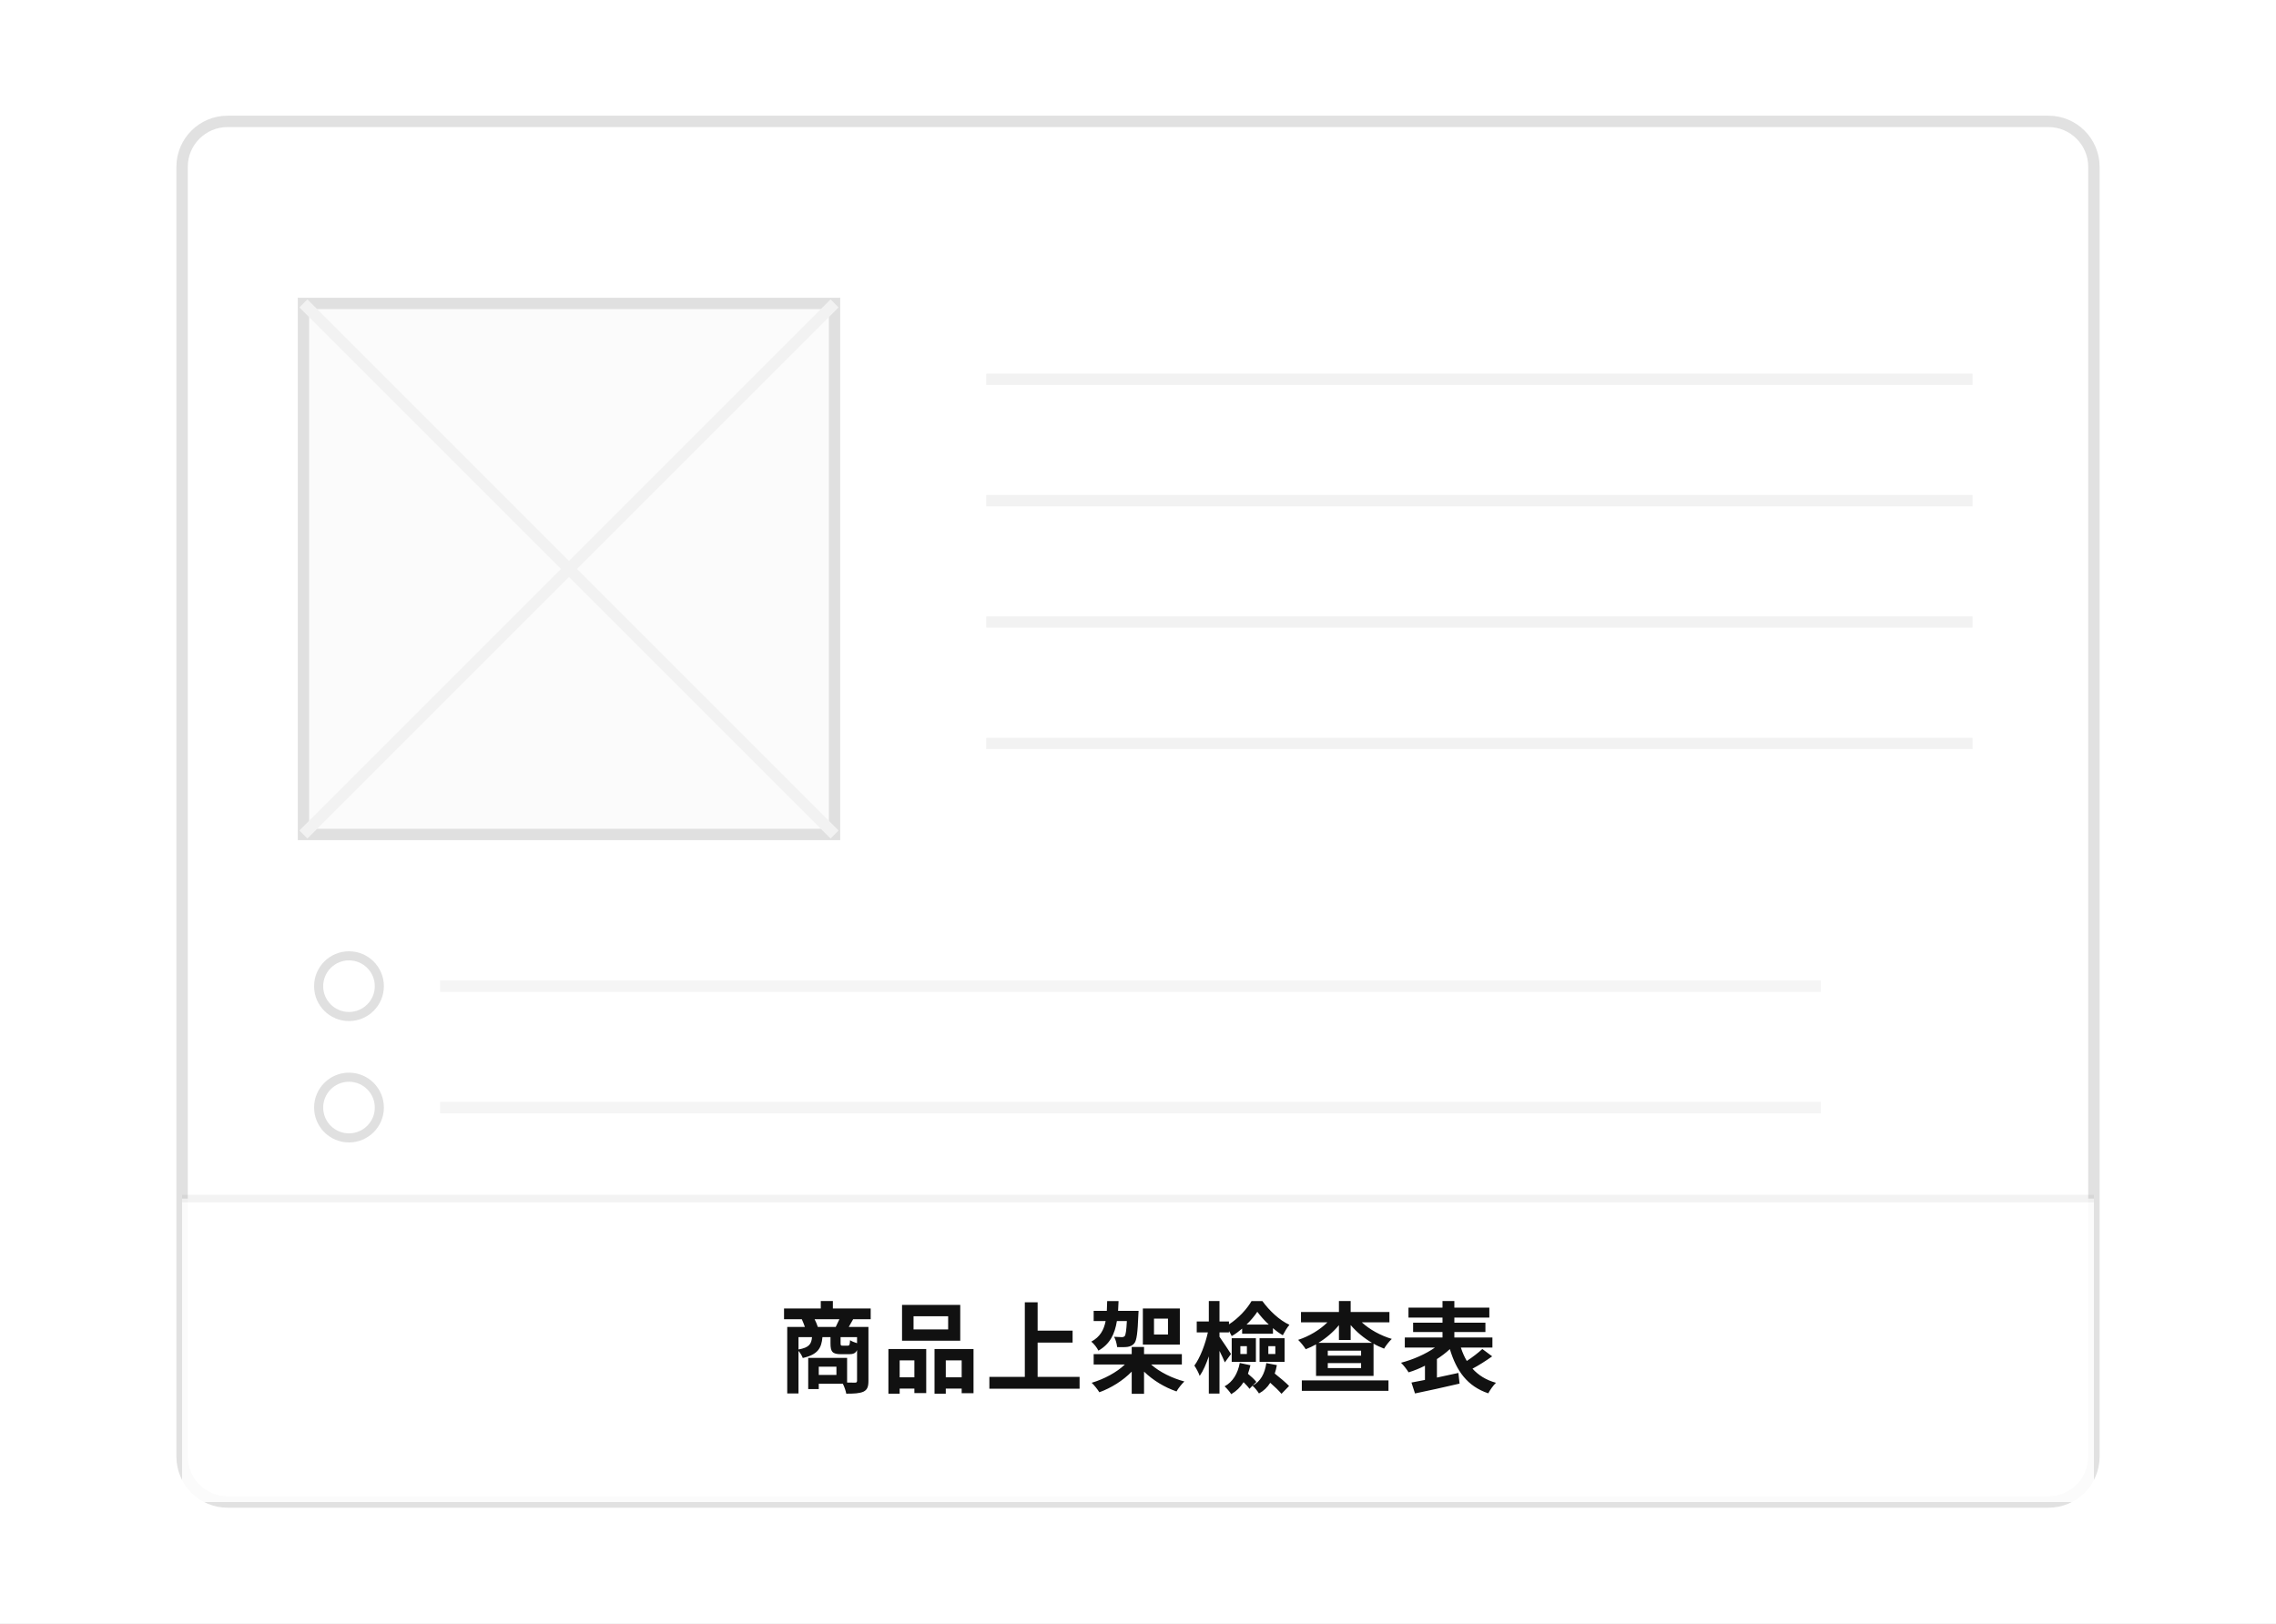
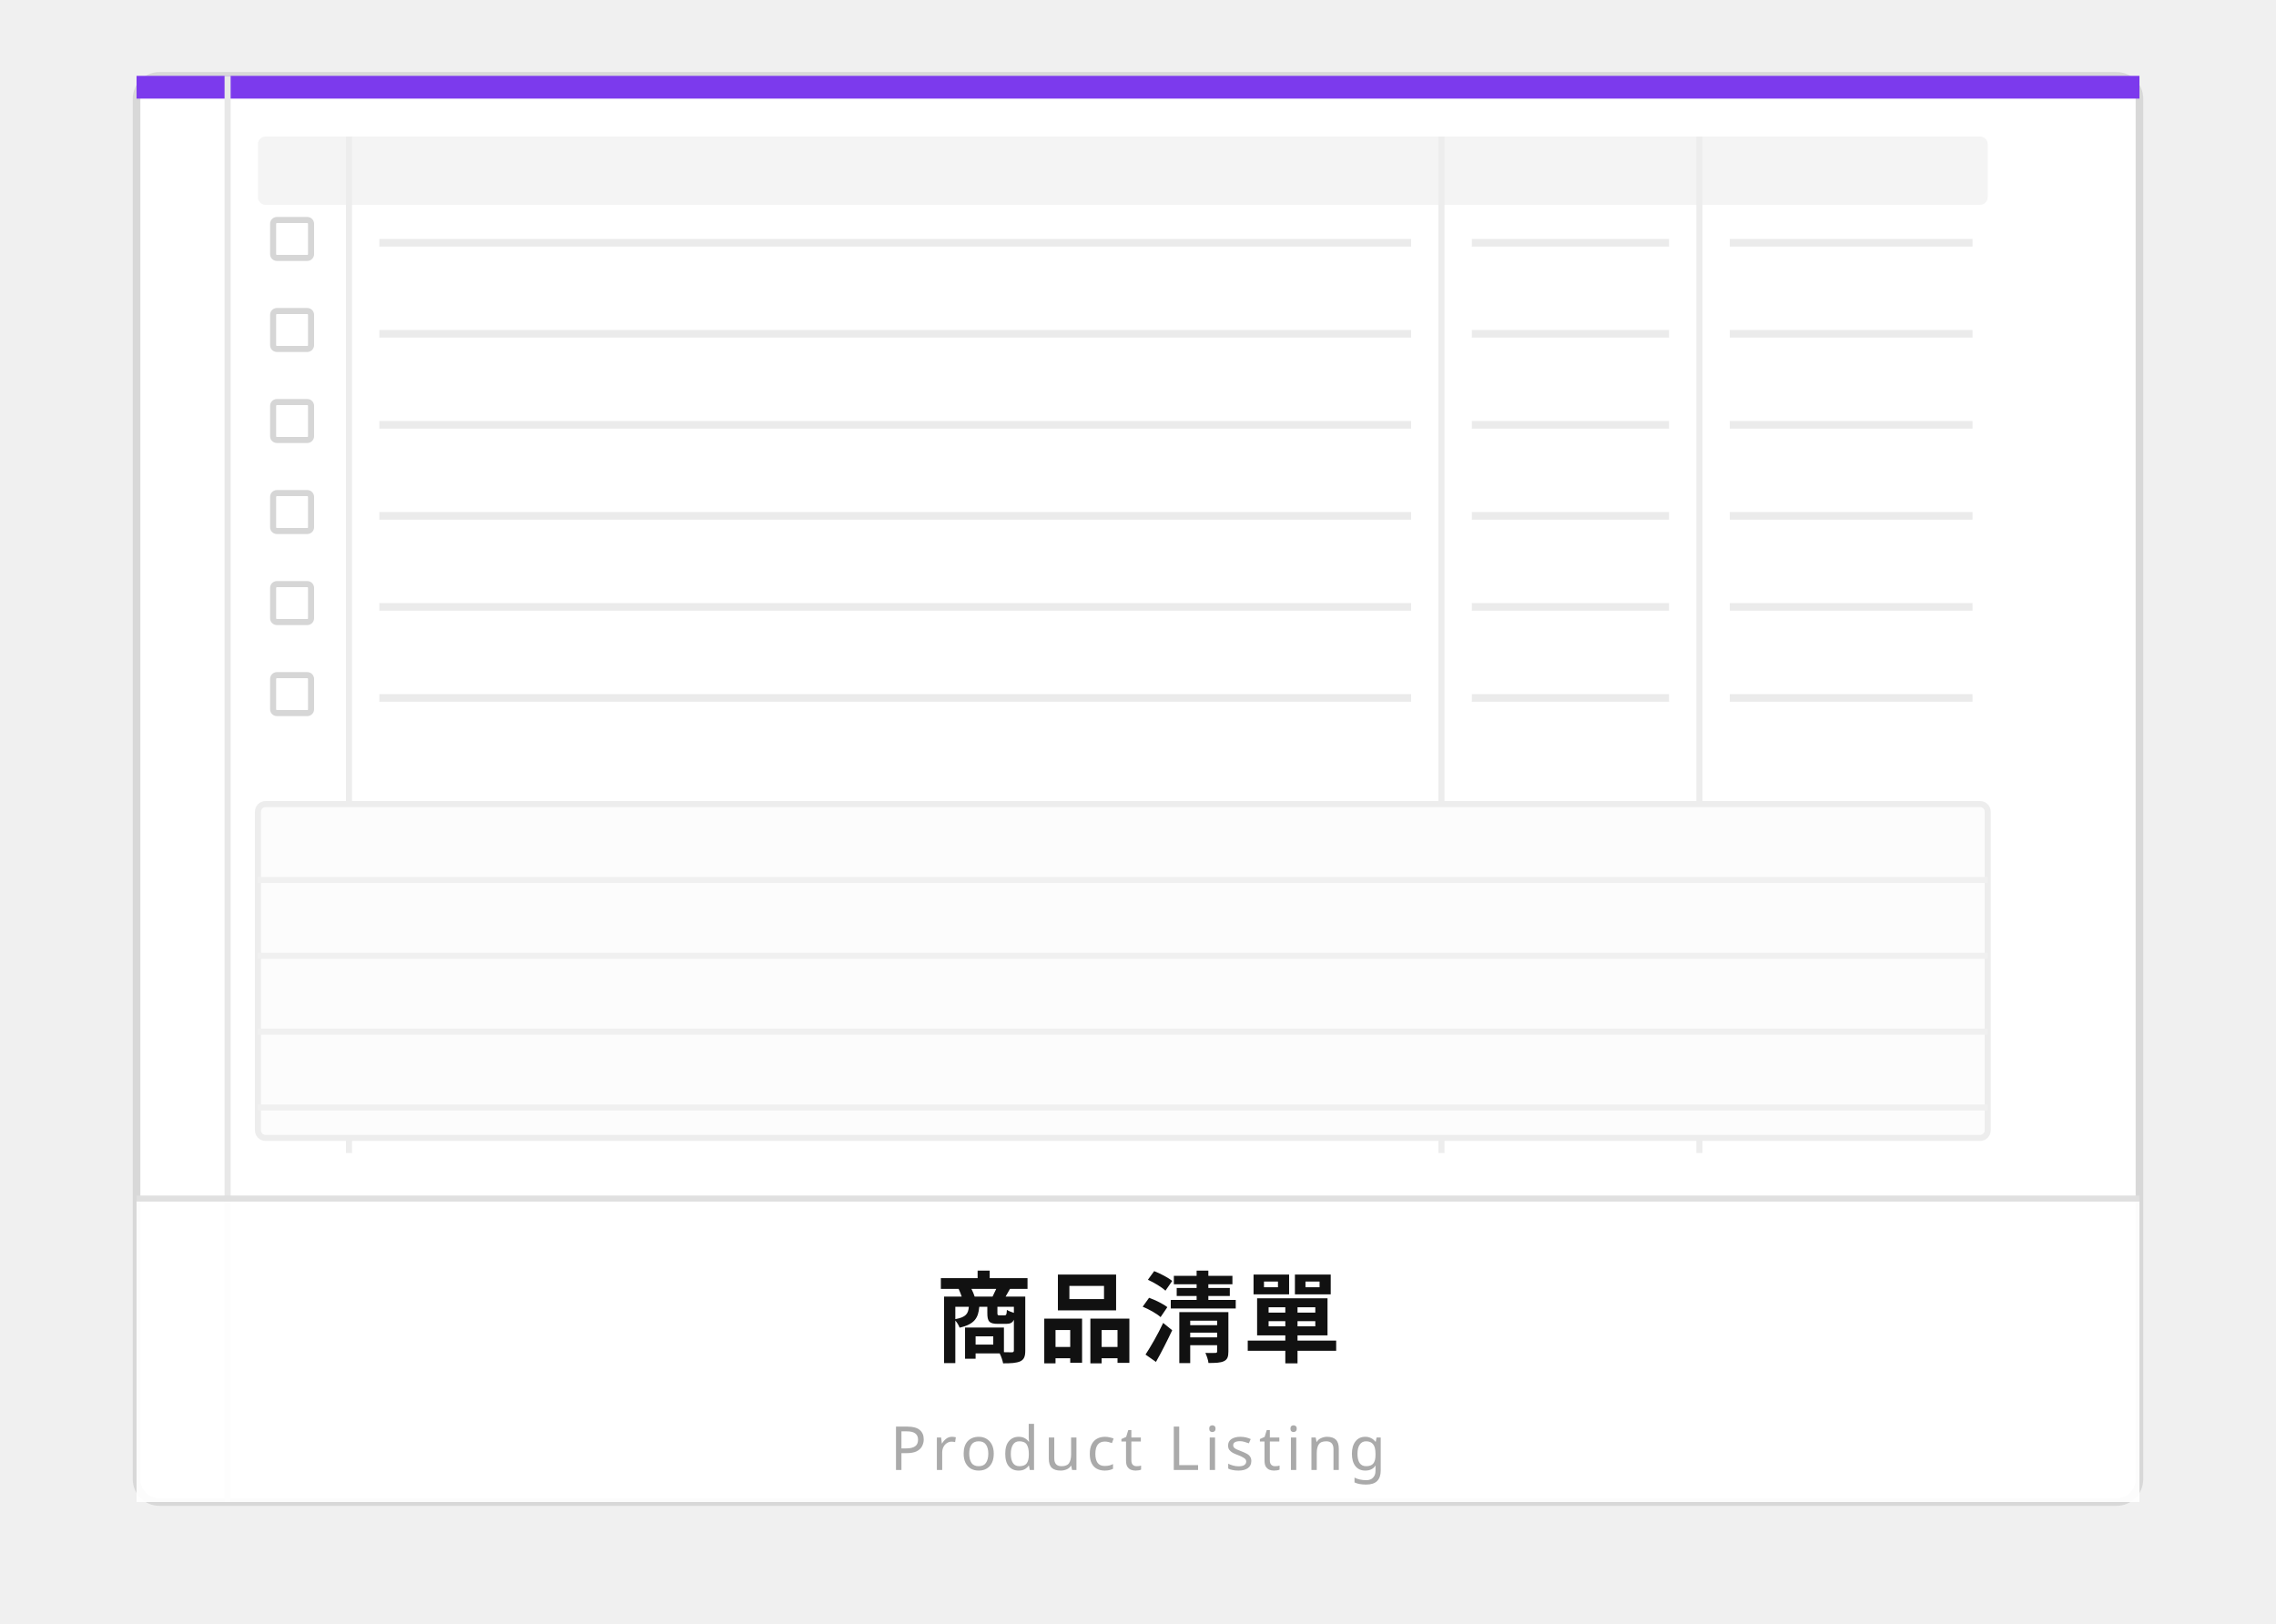
<svg xmlns="http://www.w3.org/2000/svg" viewBox="0 0 300 214">
-   <rect width="100%" height="100%" fill="#ffffff" />
-   <rect x="24" y="16" width="252" height="182" fill="#ffffff" stroke="#e1e1e1" stroke-width="1.5" rx="6" />
-   <g opacity="0.6">
-     <rect x="40" y="40" width="70" height="70" fill="#f9f9f9" stroke="#ccc" stroke-width="1.5" rx="0" />
-     <line x1="40" y1="40" x2="110" y2="110" stroke="#eaeaea" stroke-width="1.5" stroke-dasharray="" />
-     <line x1="110" y1="40" x2="40" y2="110" stroke="#eaeaea" stroke-width="1.5" stroke-dasharray="" />
-     <line x1="130" y1="50" x2="260" y2="50" stroke="#eaeaea" stroke-width="1.5" stroke-dasharray="" />
-     <line x1="130" y1="66" x2="260" y2="66" stroke="#eaeaea" stroke-width="1.5" stroke-dasharray="" />
-     <line x1="130" y1="82" x2="260" y2="82" stroke="#eaeaea" stroke-width="1.5" stroke-dasharray="" />
-     <line x1="130" y1="98" x2="260" y2="98" stroke="#eaeaea" stroke-width="1.5" stroke-dasharray="" />
-     <circle cx="46" cy="130" r="4" fill="none" stroke="#ccc" stroke-width="1.2" />
-     <line x1="58" y1="130" x2="240" y2="130" stroke="#eee" stroke-width="1.5" stroke-dasharray="" />
-     <circle cx="46" cy="146" r="4" fill="none" stroke="#ccc" stroke-width="1.2" />
-     <line x1="58" y1="146" x2="240" y2="146" stroke="#eee" stroke-width="1.5" stroke-dasharray="" />
+   <rect width="300" height="214" fill="#f0f0f0" />
+   <rect x="18" y="10" width="264" height="188" rx="3" fill="#ffffff" stroke="#d8d8d8" stroke-width="1" />
+   <rect x="18" y="10" width="264" height="3" fill="#7c3aed" />
+   <line x1="30" y1="10" x2="30" y2="198" stroke="#e8e8e8" stroke-width="0.8" />
+   <g opacity="0.65">
+     <rect x="34" y="18" width="228" height="9" rx="1" fill="#eeeeee" />
+     <line x1="46" y1="18" x2="46" y2="152" stroke="#e4e4e4" stroke-width="0.8" />
+     <line x1="190" y1="18" x2="190" y2="152" stroke="#e4e4e4" stroke-width="0.8" />
+     <line x1="224" y1="18" x2="224" y2="152" stroke="#e4e4e4" stroke-width="0.8" />
+     <rect x="36" y="29" width="5" height="5" rx="0.5" fill="none" stroke="#c0c0c0" stroke-width="0.8" />
+     <line x1="50" y1="32" x2="186" y2="32" stroke="#e0e0e0" stroke-width="1" />
+     <line x1="194" y1="32" x2="220" y2="32" stroke="#e0e0e0" stroke-width="1" />
+     <line x1="228" y1="32" x2="260" y2="32" stroke="#e0e0e0" stroke-width="1" />
+     <rect x="36" y="41" width="5" height="5" rx="0.5" fill="none" stroke="#c0c0c0" stroke-width="0.8" />
+     <line x1="50" y1="44" x2="186" y2="44" stroke="#e0e0e0" stroke-width="1" />
+     <line x1="194" y1="44" x2="220" y2="44" stroke="#e0e0e0" stroke-width="1" />
+     <line x1="228" y1="44" x2="260" y2="44" stroke="#e0e0e0" stroke-width="1" />
+     <rect x="36" y="53" width="5" height="5" rx="0.5" fill="none" stroke="#c0c0c0" stroke-width="0.8" />
+     <line x1="50" y1="56" x2="186" y2="56" stroke="#e0e0e0" stroke-width="1" />
+     <line x1="194" y1="56" x2="220" y2="56" stroke="#e0e0e0" stroke-width="1" />
+     <line x1="228" y1="56" x2="260" y2="56" stroke="#e0e0e0" stroke-width="1" />
+     <rect x="36" y="65" width="5" height="5" rx="0.5" fill="none" stroke="#c0c0c0" stroke-width="0.8" />
+     <line x1="50" y1="68" x2="186" y2="68" stroke="#e0e0e0" stroke-width="1" />
+     <line x1="194" y1="68" x2="220" y2="68" stroke="#e0e0e0" stroke-width="1" />
+     <line x1="228" y1="68" x2="260" y2="68" stroke="#e0e0e0" stroke-width="1" />
+     <rect x="36" y="77" width="5" height="5" rx="0.5" fill="none" stroke="#c0c0c0" stroke-width="0.8" />
+     <line x1="50" y1="80" x2="186" y2="80" stroke="#e0e0e0" stroke-width="1" />
+     <line x1="194" y1="80" x2="220" y2="80" stroke="#e0e0e0" stroke-width="1" />
+     <line x1="228" y1="80" x2="260" y2="80" stroke="#e0e0e0" stroke-width="1" />
+     <rect x="36" y="89" width="5" height="5" rx="0.5" fill="none" stroke="#c0c0c0" stroke-width="0.8" />
+     <line x1="50" y1="92" x2="186" y2="92" stroke="#e0e0e0" stroke-width="1" />
+     <line x1="194" y1="92" x2="220" y2="92" stroke="#e0e0e0" stroke-width="1" />
+     <line x1="228" y1="92" x2="260" y2="92" stroke="#e0e0e0" stroke-width="1" />
+     <rect x="34" y="106" width="228" height="44" rx="1" fill="#fafafa" stroke="#e4e4e4" stroke-width="0.8" />
+     <line x1="34" y1="116" x2="262" y2="116" stroke="#e8e8e8" stroke-width="0.8" />
+     <line x1="34" y1="126" x2="262" y2="126" stroke="#e8e8e8" stroke-width="0.8" />
+     <line x1="34" y1="136" x2="262" y2="136" stroke="#e8e8e8" stroke-width="0.8" />
+     <line x1="34" y1="146" x2="262" y2="146" stroke="#e8e8e8" stroke-width="0.8" />
  </g>
-   <rect x="24" y="158" width="252" height="40" fill="rgba(255,255,255,0.85)" />
-   <path d="M 24 158 L 276 158" stroke="rgba(0,0,0,0.05)" stroke-width="1" />
-   <text x="150" y="178" dominant-baseline="middle" text-anchor="middle" font-size="13" fill="#111" font-family="'PingFang TC', sans-serif" font-weight="600" letter-spacing="0.05em">商品上架檢查表</text>
+   <rect x="18" y="158" width="264" height="40" fill="rgba(255,255,255,0.92)" />
+   <line x1="18" y1="158" x2="282" y2="158" stroke="#e0e0e0" stroke-width="0.8" />
+   <text x="150" y="174" dominant-baseline="middle" text-anchor="middle" font-size="13" fill="#111111" font-family="'PingFang TC','Microsoft JhengHei',sans-serif" font-weight="600" letter-spacing="0.04em">商品清單</text>
+   <text x="150" y="191" dominant-baseline="middle" text-anchor="middle" font-size="8" fill="#aaaaaa" font-family="'PingFang TC','Microsoft JhengHei',sans-serif" letter-spacing="0.08em">Product Listing</text>
</svg>
